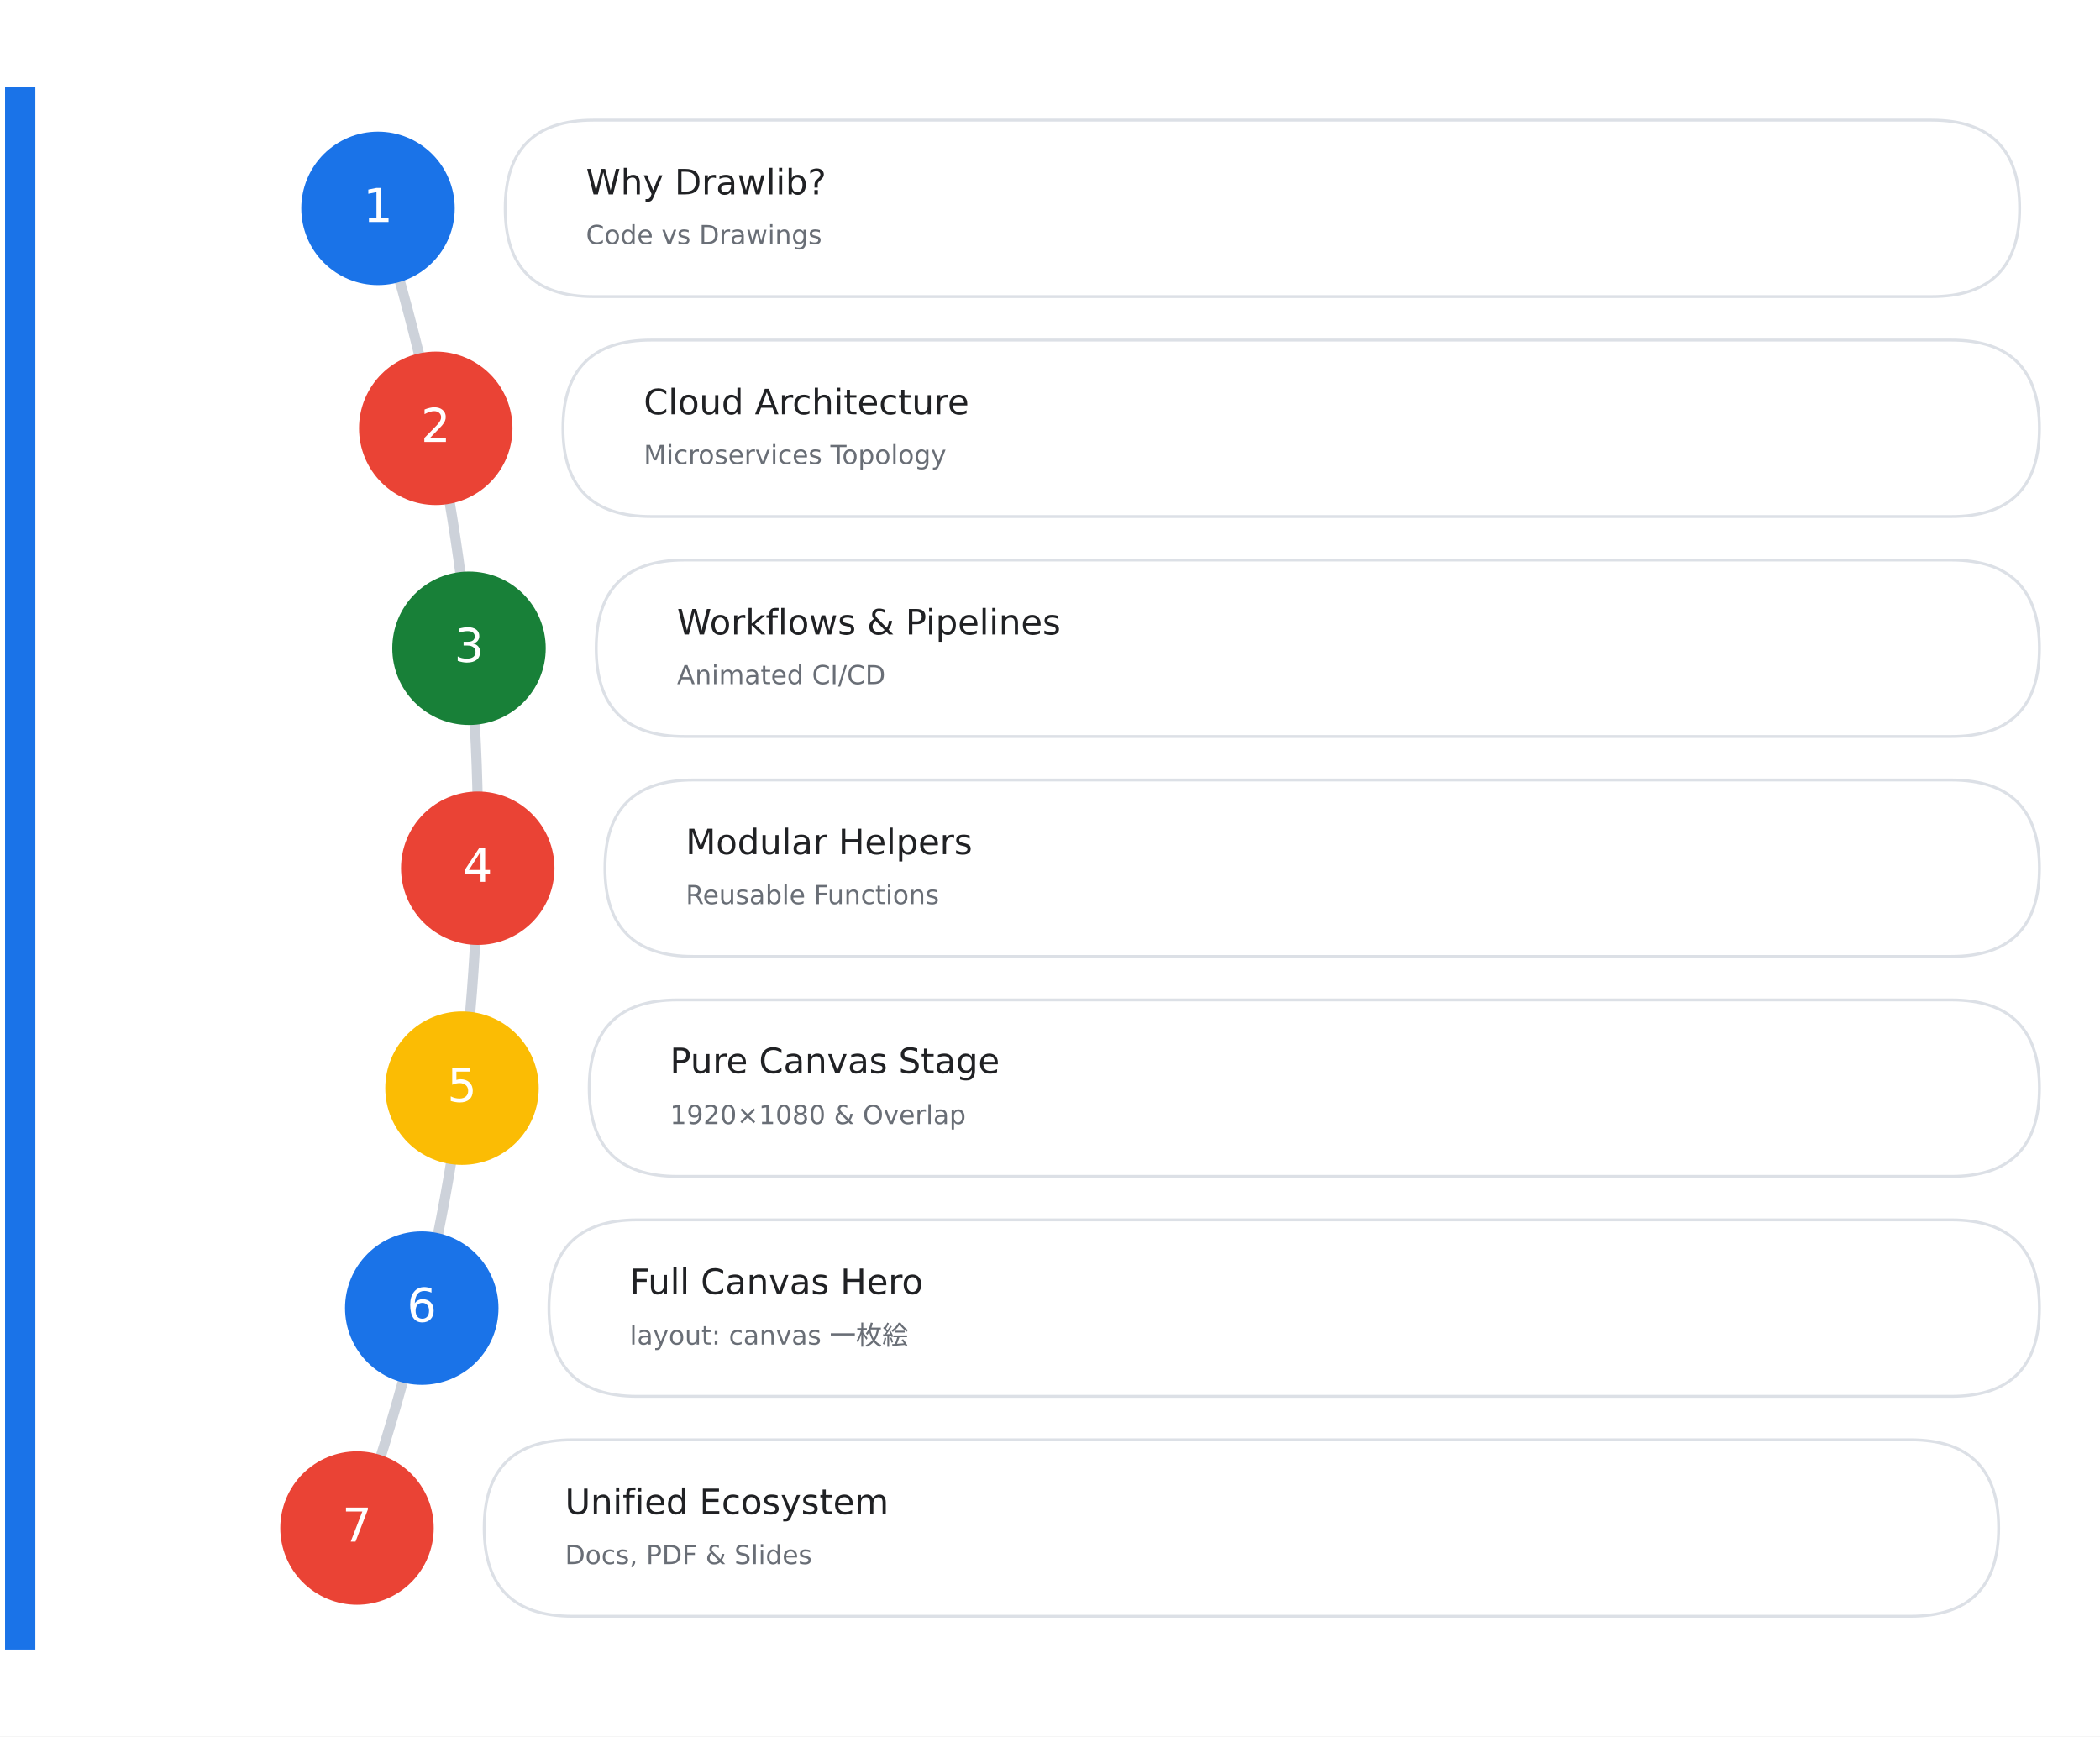
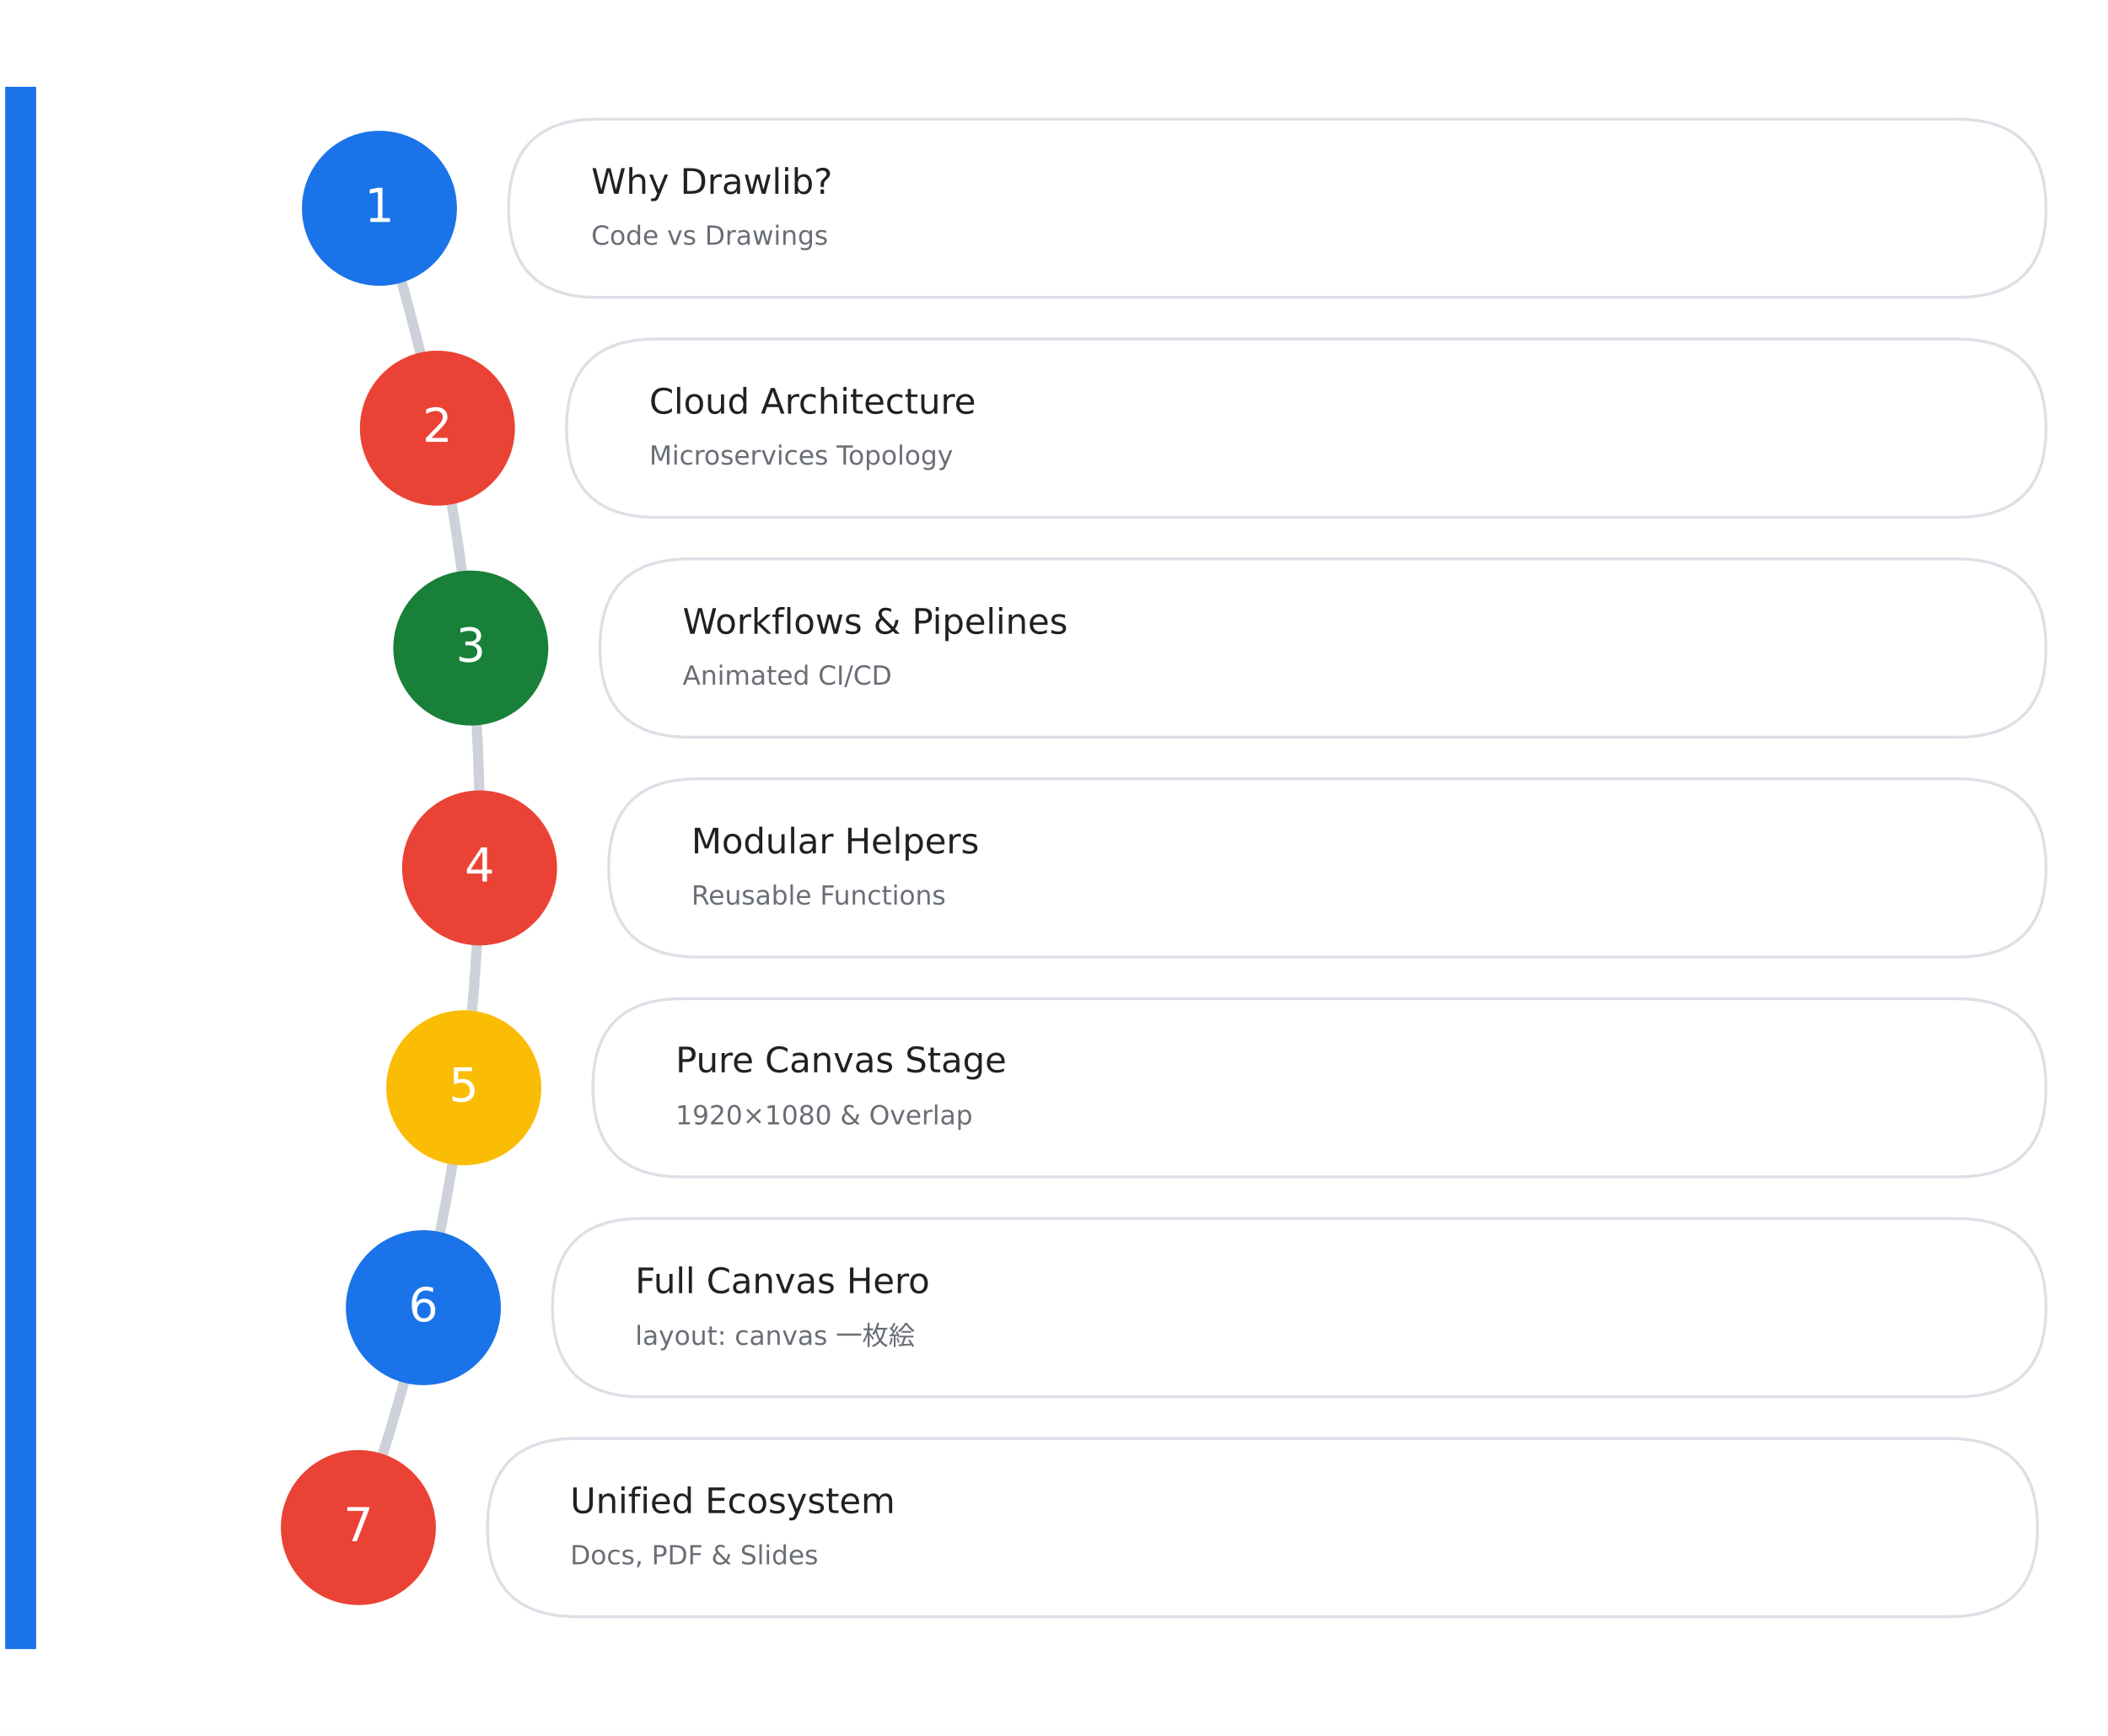
- <svg xmlns="http://www.w3.org/2000/svg" width="720pt" height="595.385pt" viewBox="0 0 720 595.385" version="1.1">
+ <svg xmlns="http://www.w3.org/2000/svg" width="720pt" height="592.941pt" viewBox="0 0 720 592.941" version="1.1">
  <defs>
    <style type="text/css">*{stroke-linejoin: round; stroke-linecap: butt}</style>
  </defs>
  <g id="figure_1">
    <g id="patch_1">
-       <path d="M 0 595.385  L 720 595.385  L 720 0  L 0 0  z " style="fill: #ffffff" />
+       <path d="M 0 592.941  L 720 592.941  L 720 0  L 0 0  z " style="fill: #ffffff" />
    </g>
    <g id="axes_1">
      <g id="patch_2">
-         <path d="M 1.731 565.615  L 1.731 29.769  L 12.115 29.769  L 12.115 565.615  z " clip-path="url(#p901c6d5ef6)" style="fill: #1a73e8" />
+         <path d="M 1.765 563.294  L 1.765 29.647  L 12.353 29.647  L 12.353 563.294  z " clip-path="url(#pd046cf8834)" style="fill: #1a73e8" />
      </g>
      <g id="patch_3">
-         <path d="M 129.6 71.446  Q 201.6 297.692 122.4 523.938  " clip-path="url(#p901c6d5ef6)" style="fill: none; stroke: #cdd2da; stroke-width: 3.5; stroke-linecap: round" />
+         <path d="M 129.6 71.153  Q 201.6 296.471 122.4 521.788  " clip-path="url(#pd046cf8834)" style="fill: none; stroke: #cdd2da; stroke-width: 3.5; stroke-linecap: round" />
      </g>
      <g id="patch_4">
-         <path d="M 129.6 97.754  C 136.577 97.754 143.269 94.982 148.202 90.049  C 153.136 85.115 155.908 78.423 155.908 71.446  C 155.908 64.469 153.136 57.777 148.202 52.844  C 143.269 47.91 136.577 45.138 129.6 45.138  C 122.623 45.138 115.931 47.91 110.998 52.844  C 106.064 57.777 103.292 64.469 103.292 71.446  C 103.292 78.423 106.064 85.115 110.998 90.049  C 115.931 94.982 122.623 97.754 129.6 97.754  z " clip-path="url(#p901c6d5ef6)" style="fill: #1a73e8" />
+         <path d="M 129.6 97.624  C 136.62 97.624 143.354 94.834 148.318 89.87  C 153.281 84.907 156.071 78.173 156.071 71.153  C 156.071 64.133 153.281 57.399 148.318 52.435  C 143.354 47.471 136.62 44.682 129.6 44.682  C 122.58 44.682 115.846 47.471 110.882 52.435  C 105.919 57.399 103.129 64.133 103.129 71.153  C 103.129 78.173 105.919 84.907 110.882 89.87  C 115.846 94.834 122.58 97.624 129.6 97.624  z " clip-path="url(#pd046cf8834)" style="fill: #1a73e8" />
      </g>
      <g id="text_1">
-         <g clip-path="url(#p901c6d5ef6)">
-           <text style="font-size: 16px; font-family: 'DejaVu Sans', 'Bitstream Vera Sans', 'Computer Modern Sans Serif', 'Lucida Grande', 'Verdana', 'Geneva', 'Lucid', 'Arial', 'Helvetica', 'Avant Garde', sans-serif; text-anchor: middle; fill: #ffffff" x="129.6" y="76.11" transform="rotate(-0 129.6 76.1099)">1</text>
+         <g clip-path="url(#pd046cf8834)">
+           <text style="font-size: 16px; font-family: 'DejaVu Sans', 'Bitstream Vera Sans', 'Computer Modern Sans Serif', 'Lucida Grande', 'Verdana', 'Geneva', 'Lucid', 'Arial', 'Helvetica', 'Avant Garde', sans-serif; text-anchor: middle; fill: #ffffff" x="129.6" y="75.817" transform="rotate(-0 129.6 75.81669)">1</text>
        </g>
      </g>
      <g id="patch_5">
-         <path d="M 173.215 71.446  L 173.215 71.446  Q 173.215 41.192 203.469 41.192  L 662.192 41.192  Q 692.446 41.192 692.446 71.446  L 692.446 71.446  Q 692.446 101.7 662.192 101.7  L 203.469 101.7  Q 173.215 101.7 173.215 71.446  z " clip-path="url(#p901c6d5ef6)" style="fill: #ffffff; stroke: #dce0e6; stroke-linejoin: miter" />
+         <path d="M 173.718 71.153  L 173.718 71.153  Q 173.718 40.712 204.159 40.712  L 668.382 40.712  Q 698.824 40.712 698.824 71.153  L 698.824 71.153  Q 698.824 101.594 668.382 101.594  L 204.159 101.594  Q 173.718 101.594 173.718 71.153  z " clip-path="url(#pd046cf8834)" style="fill: #ffffff; stroke: #dce0e6; stroke-linejoin: miter" />
      </g>
      <g id="text_2">
-         <g clip-path="url(#p901c6d5ef6)">
-           <text style="font-size: 12px; font-family: 'DejaVu Sans', 'Bitstream Vera Sans', 'Computer Modern Sans Serif', 'Lucida Grande', 'Verdana', 'Geneva', 'Lucid', 'Arial', 'Helvetica', 'Avant Garde', sans-serif; text-anchor: start; fill: #202124" x="200.908" y="66.66" transform="rotate(-0 200.9077 66.65971)">Why Drawlib?</text>
+         <g clip-path="url(#pd046cf8834)">
+           <text style="font-size: 12px; font-family: 'DejaVu Sans', 'Bitstream Vera Sans', 'Computer Modern Sans Serif', 'Lucida Grande', 'Verdana', 'Geneva', 'Lucid', 'Arial', 'Helvetica', 'Avant Garde', sans-serif; text-anchor: start; fill: #202124" x="201.953" y="66.204" transform="rotate(-0 201.9529 66.2036)">Why Drawlib?</text>
        </g>
      </g>
      <g id="text_3">
-         <g clip-path="url(#p901c6d5ef6)">
-           <text style="font-size: 9px; font-family: 'DejaVu Sans', 'Bitstream Vera Sans', 'Computer Modern Sans Serif', 'Lucida Grande', 'Verdana', 'Geneva', 'Lucid', 'Arial', 'Helvetica', 'Avant Garde', sans-serif; text-anchor: start; fill: #696e76" x="200.908" y="83.694" transform="rotate(-0 200.9077 83.69432)">Code vs Drawings</text>
+         <g clip-path="url(#pd046cf8834)">
+           <text style="font-size: 9px; font-family: 'DejaVu Sans', 'Bitstream Vera Sans', 'Computer Modern Sans Serif', 'Lucida Grande', 'Verdana', 'Geneva', 'Lucid', 'Arial', 'Helvetica', 'Avant Garde', sans-serif; text-anchor: start; fill: #696e76" x="201.953" y="83.591" transform="rotate(-0 201.9529 83.59115)">Code vs Drawings</text>
        </g>
      </g>
      <g id="patch_6">
-         <path d="M 149.4 173.169  C 156.377 173.169 163.069 170.397 168.002 165.464  C 172.936 160.53 175.708 153.838 175.708 146.862  C 175.708 139.885 172.936 133.193 168.002 128.259  C 163.069 123.326 156.377 120.554 149.4 120.554  C 142.423 120.554 135.731 123.326 130.798 128.259  C 125.864 133.193 123.092 139.885 123.092 146.862  C 123.092 153.838 125.864 160.53 130.798 165.464  C 135.731 170.397 142.423 173.169 149.4 173.169  z " clip-path="url(#p901c6d5ef6)" style="fill: #ea4335" />
+         <path d="M 149.4 172.729  C 156.42 172.729 163.154 169.94 168.118 164.976  C 173.081 160.012 175.871 153.279 175.871 146.259  C 175.871 139.239 173.081 132.505 168.118 127.541  C 163.154 122.577 156.42 119.788 149.4 119.788  C 142.38 119.788 135.646 122.577 130.682 127.541  C 125.719 132.505 122.929 139.239 122.929 146.259  C 122.929 153.279 125.719 160.012 130.682 164.976  C 135.646 169.94 142.38 172.729 149.4 172.729  z " clip-path="url(#pd046cf8834)" style="fill: #ea4335" />
      </g>
      <g id="text_4">
-         <g clip-path="url(#p901c6d5ef6)">
-           <text style="font-size: 16px; font-family: 'DejaVu Sans', 'Bitstream Vera Sans', 'Computer Modern Sans Serif', 'Lucida Grande', 'Verdana', 'Geneva', 'Lucid', 'Arial', 'Helvetica', 'Avant Garde', sans-serif; text-anchor: middle; fill: #ffffff" x="149.4" y="151.525" transform="rotate(-0 149.4 151.5253)">2</text>
+         <g clip-path="url(#pd046cf8834)">
+           <text style="font-size: 16px; font-family: 'DejaVu Sans', 'Bitstream Vera Sans', 'Computer Modern Sans Serif', 'Lucida Grande', 'Verdana', 'Geneva', 'Lucid', 'Arial', 'Helvetica', 'Avant Garde', sans-serif; text-anchor: middle; fill: #ffffff" x="149.4" y="150.923" transform="rotate(-0 149.4 150.9226)">2</text>
        </g>
      </g>
      <g id="patch_7">
-         <path d="M 193.015 146.862  L 193.015 146.862  Q 193.015 116.608 223.269 116.608  L 668.977 116.608  Q 699.231 116.608 699.231 146.862  L 699.231 146.862  Q 699.231 177.115 668.977 177.115  L 223.269 177.115  Q 193.015 177.115 193.015 146.862  z " clip-path="url(#p901c6d5ef6)" style="fill: #ffffff; stroke: #dce0e6; stroke-linejoin: miter" />
+         <path d="M 193.518 146.259  L 193.518 146.259  Q 193.518 115.818 223.959 115.818  L 668.382 115.818  Q 698.824 115.818 698.824 146.259  L 698.824 146.259  Q 698.824 176.7 668.382 176.7  L 223.959 176.7  Q 193.518 176.7 193.518 146.259  z " clip-path="url(#pd046cf8834)" style="fill: #ffffff; stroke: #dce0e6; stroke-linejoin: miter" />
      </g>
      <g id="text_5">
-         <g clip-path="url(#p901c6d5ef6)">
-           <text style="font-size: 12px; font-family: 'DejaVu Sans', 'Bitstream Vera Sans', 'Computer Modern Sans Serif', 'Lucida Grande', 'Verdana', 'Geneva', 'Lucid', 'Arial', 'Helvetica', 'Avant Garde', sans-serif; text-anchor: start; fill: #202124" x="220.708" y="142.052" transform="rotate(-0 220.7077 142.0517)">Cloud Architecture</text>
+         <g clip-path="url(#pd046cf8834)">
+           <text style="font-size: 12px; font-family: 'DejaVu Sans', 'Bitstream Vera Sans', 'Computer Modern Sans Serif', 'Lucida Grande', 'Verdana', 'Geneva', 'Lucid', 'Arial', 'Helvetica', 'Avant Garde', sans-serif; text-anchor: start; fill: #202124" x="221.753" y="141.286" transform="rotate(-0 221.7529 141.286)">Cloud Architecture</text>
        </g>
      </g>
      <g id="text_6">
-         <g clip-path="url(#p901c6d5ef6)">
-           <text style="font-size: 9px; font-family: 'DejaVu Sans', 'Bitstream Vera Sans', 'Computer Modern Sans Serif', 'Lucida Grande', 'Verdana', 'Geneva', 'Lucid', 'Arial', 'Helvetica', 'Avant Garde', sans-serif; text-anchor: start; fill: #696e76" x="220.708" y="159.11" transform="rotate(-0 220.7077 159.1097)">Microservices Topology</text>
+         <g clip-path="url(#pd046cf8834)">
+           <text style="font-size: 9px; font-family: 'DejaVu Sans', 'Bitstream Vera Sans', 'Computer Modern Sans Serif', 'Lucida Grande', 'Verdana', 'Geneva', 'Lucid', 'Arial', 'Helvetica', 'Avant Garde', sans-serif; text-anchor: start; fill: #696e76" x="221.753" y="158.697" transform="rotate(-0 221.7529 158.697)">Microservices Topology</text>
        </g>
      </g>
      <g id="patch_8">
-         <path d="M 160.8 248.585  C 167.777 248.585 174.469 245.813 179.402 240.879  C 184.336 235.946 187.108 229.254 187.108 222.277  C 187.108 215.3 184.336 208.608 179.402 203.675  C 174.469 198.741 167.777 195.969 160.8 195.969  C 153.823 195.969 147.131 198.741 142.198 203.675  C 137.264 208.608 134.492 215.3 134.492 222.277  C 134.492 229.254 137.264 235.946 142.198 240.879  C 147.131 245.813 153.823 248.585 160.8 248.585  z " clip-path="url(#p901c6d5ef6)" style="fill: #188038" />
+         <path d="M 160.8 247.835  C 167.82 247.835 174.554 245.046 179.518 240.082  C 184.481 235.118 187.271 228.385 187.271 221.365  C 187.271 214.345 184.481 207.611 179.518 202.647  C 174.554 197.683 167.82 194.894 160.8 194.894  C 153.78 194.894 147.046 197.683 142.082 202.647  C 137.119 207.611 134.329 214.345 134.329 221.365  C 134.329 228.385 137.119 235.118 142.082 240.082  C 147.046 245.046 153.78 247.835 160.8 247.835  z " clip-path="url(#pd046cf8834)" style="fill: #188038" />
      </g>
      <g id="text_7">
-         <g clip-path="url(#p901c6d5ef6)">
-           <text style="font-size: 16px; font-family: 'DejaVu Sans', 'Bitstream Vera Sans', 'Computer Modern Sans Serif', 'Lucida Grande', 'Verdana', 'Geneva', 'Lucid', 'Arial', 'Helvetica', 'Avant Garde', sans-serif; text-anchor: middle; fill: #ffffff" x="160.8" y="226.941" transform="rotate(-0 160.8 226.9407)">3</text>
+         <g clip-path="url(#pd046cf8834)">
+           <text style="font-size: 16px; font-family: 'DejaVu Sans', 'Bitstream Vera Sans', 'Computer Modern Sans Serif', 'Lucida Grande', 'Verdana', 'Geneva', 'Lucid', 'Arial', 'Helvetica', 'Avant Garde', sans-serif; text-anchor: middle; fill: #ffffff" x="160.8" y="226.028" transform="rotate(-0 160.8 226.0285)">3</text>
        </g>
      </g>
      <g id="patch_9">
-         <path d="M 204.415 222.277  L 204.415 222.277  Q 204.415 192.023 234.669 192.023  L 668.977 192.023  Q 699.231 192.023 699.231 222.277  L 699.231 222.277  Q 699.231 252.531 668.977 252.531  L 234.669 252.531  Q 204.415 252.531 204.415 222.277  z " clip-path="url(#p901c6d5ef6)" style="fill: #ffffff; stroke: #dce0e6; stroke-linejoin: miter" />
+         <path d="M 204.918 221.365  L 204.918 221.365  Q 204.918 190.924 235.359 190.924  L 668.382 190.924  Q 698.824 190.924 698.824 221.365  L 698.824 221.365  Q 698.824 251.806 668.382 251.806  L 235.359 251.806  Q 204.918 251.806 204.918 221.365  z " clip-path="url(#pd046cf8834)" style="fill: #ffffff; stroke: #dce0e6; stroke-linejoin: miter" />
      </g>
      <g id="text_8">
-         <g clip-path="url(#p901c6d5ef6)">
-           <text style="font-size: 12px; font-family: 'DejaVu Sans', 'Bitstream Vera Sans', 'Computer Modern Sans Serif', 'Lucida Grande', 'Verdana', 'Geneva', 'Lucid', 'Arial', 'Helvetica', 'Avant Garde', sans-serif; text-anchor: start; fill: #202124" x="232.108" y="217.551" transform="rotate(-0 232.1077 217.5514)">Workflows &amp; Pipelines</text>
+         <g clip-path="url(#pd046cf8834)">
+           <text style="font-size: 12px; font-family: 'DejaVu Sans', 'Bitstream Vera Sans', 'Computer Modern Sans Serif', 'Lucida Grande', 'Verdana', 'Geneva', 'Lucid', 'Arial', 'Helvetica', 'Avant Garde', sans-serif; text-anchor: start; fill: #202124" x="233.153" y="216.476" transform="rotate(-0 233.1529 216.4763)">Workflows &amp; Pipelines</text>
        </g>
      </g>
      <g id="text_9">
-         <g clip-path="url(#p901c6d5ef6)">
-           <text style="font-size: 9px; font-family: 'DejaVu Sans', 'Bitstream Vera Sans', 'Computer Modern Sans Serif', 'Lucida Grande', 'Verdana', 'Geneva', 'Lucid', 'Arial', 'Helvetica', 'Avant Garde', sans-serif; text-anchor: start; fill: #696e76" x="232.108" y="234.593" transform="rotate(-0 232.1077 234.5926)">Animated CI/CD</text>
+         <g clip-path="url(#pd046cf8834)">
+           <text style="font-size: 9px; font-family: 'DejaVu Sans', 'Bitstream Vera Sans', 'Computer Modern Sans Serif', 'Lucida Grande', 'Verdana', 'Geneva', 'Lucid', 'Arial', 'Helvetica', 'Avant Garde', sans-serif; text-anchor: start; fill: #696e76" x="233.153" y="233.87" transform="rotate(-0 233.1529 233.8704)">Animated CI/CD</text>
        </g>
      </g>
      <g id="patch_10">
-         <path d="M 163.8 324  C 170.777 324 177.469 321.228 182.402 316.295  C 187.336 311.361 190.108 304.669 190.108 297.692  C 190.108 290.715 187.336 284.023 182.402 279.09  C 177.469 274.157 170.777 271.385 163.8 271.385  C 156.823 271.385 150.131 274.157 145.198 279.09  C 140.264 284.023 137.492 290.715 137.492 297.692  C 137.492 304.669 140.264 311.361 145.198 316.295  C 150.131 321.228 156.823 324 163.8 324  z " clip-path="url(#p901c6d5ef6)" style="fill: #ea4335" />
+         <path d="M 163.8 322.941  C 170.82 322.941 177.554 320.152 182.518 315.188  C 187.481 310.224 190.271 303.491 190.271 296.471  C 190.271 289.451 187.481 282.717 182.518 277.753  C 177.554 272.789 170.82 270 163.8 270  C 156.78 270 150.046 272.789 145.082 277.753  C 140.119 282.717 137.329 289.451 137.329 296.471  C 137.329 303.491 140.119 310.224 145.082 315.188  C 150.046 320.152 156.78 322.941 163.8 322.941  z " clip-path="url(#pd046cf8834)" style="fill: #ea4335" />
      </g>
      <g id="text_10">
-         <g clip-path="url(#p901c6d5ef6)">
-           <text style="font-size: 16px; font-family: 'DejaVu Sans', 'Bitstream Vera Sans', 'Computer Modern Sans Serif', 'Lucida Grande', 'Verdana', 'Geneva', 'Lucid', 'Arial', 'Helvetica', 'Avant Garde', sans-serif; text-anchor: middle; fill: #ffffff" x="163.8" y="302.356" transform="rotate(-0 163.8 302.3561)">4</text>
+         <g clip-path="url(#pd046cf8834)">
+           <text style="font-size: 16px; font-family: 'DejaVu Sans', 'Bitstream Vera Sans', 'Computer Modern Sans Serif', 'Lucida Grande', 'Verdana', 'Geneva', 'Lucid', 'Arial', 'Helvetica', 'Avant Garde', sans-serif; text-anchor: middle; fill: #ffffff" x="163.8" y="301.134" transform="rotate(-0 163.8 301.1343)">4</text>
        </g>
      </g>
      <g id="patch_11">
-         <path d="M 207.415 297.692  L 207.415 297.692  Q 207.415 267.438 237.669 267.438  L 668.977 267.438  Q 699.231 267.438 699.231 297.692  L 699.231 297.692  Q 699.231 327.946 668.977 327.946  L 237.669 327.946  Q 207.415 327.946 207.415 297.692  z " clip-path="url(#p901c6d5ef6)" style="fill: #ffffff; stroke: #dce0e6; stroke-linejoin: miter" />
+         <path d="M 207.918 296.471  L 207.918 296.471  Q 207.918 266.029 238.359 266.029  L 668.382 266.029  Q 698.824 266.029 698.824 296.471  L 698.824 296.471  Q 698.824 326.912 668.382 326.912  L 238.359 326.912  Q 207.918 326.912 207.918 296.471  z " clip-path="url(#pd046cf8834)" style="fill: #ffffff; stroke: #dce0e6; stroke-linejoin: miter" />
      </g>
      <g id="text_11">
-         <g clip-path="url(#p901c6d5ef6)">
-           <text style="font-size: 12px; font-family: 'DejaVu Sans', 'Bitstream Vera Sans', 'Computer Modern Sans Serif', 'Lucida Grande', 'Verdana', 'Geneva', 'Lucid', 'Arial', 'Helvetica', 'Avant Garde', sans-serif; text-anchor: start; fill: #202124" x="235.108" y="292.882" transform="rotate(-0 235.1077 292.8824)">Modular Helpers</text>
+         <g clip-path="url(#pd046cf8834)">
+           <text style="font-size: 12px; font-family: 'DejaVu Sans', 'Bitstream Vera Sans', 'Computer Modern Sans Serif', 'Lucida Grande', 'Verdana', 'Geneva', 'Lucid', 'Arial', 'Helvetica', 'Avant Garde', sans-serif; text-anchor: start; fill: #202124" x="236.153" y="291.498" transform="rotate(-0 236.1529 291.4978)">Modular Helpers</text>
        </g>
      </g>
      <g id="text_12">
-         <g clip-path="url(#p901c6d5ef6)">
-           <text style="font-size: 9px; font-family: 'DejaVu Sans', 'Bitstream Vera Sans', 'Computer Modern Sans Serif', 'Lucida Grande', 'Verdana', 'Geneva', 'Lucid', 'Arial', 'Helvetica', 'Avant Garde', sans-serif; text-anchor: start; fill: #696e76" x="235.108" y="310.008" transform="rotate(-0 235.1077 310.008)">Reusable Functions</text>
+         <g clip-path="url(#pd046cf8834)">
+           <text style="font-size: 9px; font-family: 'DejaVu Sans', 'Bitstream Vera Sans', 'Computer Modern Sans Serif', 'Lucida Grande', 'Verdana', 'Geneva', 'Lucid', 'Arial', 'Helvetica', 'Avant Garde', sans-serif; text-anchor: start; fill: #696e76" x="236.153" y="308.976" transform="rotate(-0 236.1529 308.9763)">Reusable Functions</text>
        </g>
      </g>
      <g id="patch_12">
-         <path d="M 158.4 399.415  C 165.377 399.415 172.069 396.643 177.002 391.71  C 181.936 386.777 184.708 380.085 184.708 373.108  C 184.708 366.131 181.936 359.439 177.002 354.505  C 172.069 349.572 165.377 346.8 158.4 346.8  C 151.423 346.8 144.731 349.572 139.798 354.505  C 134.864 359.439 132.092 366.131 132.092 373.108  C 132.092 380.085 134.864 386.777 139.798 391.71  C 144.731 396.643 151.423 399.415 158.4 399.415  z " clip-path="url(#p901c6d5ef6)" style="fill: #fbbc04" />
+         <path d="M 158.4 398.047  C 165.42 398.047 172.154 395.258 177.118 390.294  C 182.081 385.33 184.871 378.597 184.871 371.576  C 184.871 364.556 182.081 357.823 177.118 352.859  C 172.154 347.895 165.42 345.106 158.4 345.106  C 151.38 345.106 144.646 347.895 139.682 352.859  C 134.719 357.823 131.929 364.556 131.929 371.576  C 131.929 378.597 134.719 385.33 139.682 390.294  C 144.646 395.258 151.38 398.047 158.4 398.047  z " clip-path="url(#pd046cf8834)" style="fill: #fbbc04" />
      </g>
      <g id="text_13">
-         <g clip-path="url(#p901c6d5ef6)">
-           <text style="font-size: 16px; font-family: 'DejaVu Sans', 'Bitstream Vera Sans', 'Computer Modern Sans Serif', 'Lucida Grande', 'Verdana', 'Geneva', 'Lucid', 'Arial', 'Helvetica', 'Avant Garde', sans-serif; text-anchor: middle; fill: #ffffff" x="158.4" y="377.771" transform="rotate(-0 158.4 377.7714)">5</text>
+         <g clip-path="url(#pd046cf8834)">
+           <text style="font-size: 16px; font-family: 'DejaVu Sans', 'Bitstream Vera Sans', 'Computer Modern Sans Serif', 'Lucida Grande', 'Verdana', 'Geneva', 'Lucid', 'Arial', 'Helvetica', 'Avant Garde', sans-serif; text-anchor: middle; fill: #ffffff" x="158.4" y="376.24" transform="rotate(-0 158.4 376.2402)">5</text>
        </g>
      </g>
      <g id="patch_13">
-         <path d="M 202.015 373.108  L 202.015 373.108  Q 202.015 342.854 232.269 342.854  L 668.977 342.854  Q 699.231 342.854 699.231 373.108  L 699.231 373.108  Q 699.231 403.362 668.977 403.362  L 232.269 403.362  Q 202.015 403.362 202.015 373.108  z " clip-path="url(#p901c6d5ef6)" style="fill: #ffffff; stroke: #dce0e6; stroke-linejoin: miter" />
+         <path d="M 202.518 371.576  L 202.518 371.576  Q 202.518 341.135 232.959 341.135  L 668.382 341.135  Q 698.824 341.135 698.824 371.576  L 698.824 371.576  Q 698.824 402.018 668.382 402.018  L 232.959 402.018  Q 202.518 402.018 202.518 371.576  z " clip-path="url(#pd046cf8834)" style="fill: #ffffff; stroke: #dce0e6; stroke-linejoin: miter" />
      </g>
      <g id="text_14">
-         <g clip-path="url(#p901c6d5ef6)">
-           <text style="font-size: 12px; font-family: 'DejaVu Sans', 'Bitstream Vera Sans', 'Computer Modern Sans Serif', 'Lucida Grande', 'Verdana', 'Geneva', 'Lucid', 'Arial', 'Helvetica', 'Avant Garde', sans-serif; text-anchor: start; fill: #202124" x="229.708" y="367.962" transform="rotate(-0 229.7077 367.9622)">Pure Canvas Stage</text>
+         <g clip-path="url(#pd046cf8834)">
+           <text style="font-size: 12px; font-family: 'DejaVu Sans', 'Bitstream Vera Sans', 'Computer Modern Sans Serif', 'Lucida Grande', 'Verdana', 'Geneva', 'Lucid', 'Arial', 'Helvetica', 'Avant Garde', sans-serif; text-anchor: start; fill: #202124" x="230.753" y="366.268" transform="rotate(-0 230.7529 366.2681)">Pure Canvas Stage</text>
        </g>
      </g>
      <g id="text_15">
-         <g clip-path="url(#p901c6d5ef6)">
-           <text style="font-size: 9px; font-family: 'DejaVu Sans', 'Bitstream Vera Sans', 'Computer Modern Sans Serif', 'Lucida Grande', 'Verdana', 'Geneva', 'Lucid', 'Arial', 'Helvetica', 'Avant Garde', sans-serif; text-anchor: start; fill: #696e76" x="229.708" y="385.423" transform="rotate(-0 229.7077 385.4234)">1920×1080 &amp; Overlap</text>
+         <g clip-path="url(#pd046cf8834)">
+           <text style="font-size: 9px; font-family: 'DejaVu Sans', 'Bitstream Vera Sans', 'Computer Modern Sans Serif', 'Lucida Grande', 'Verdana', 'Geneva', 'Lucid', 'Arial', 'Helvetica', 'Avant Garde', sans-serif; text-anchor: start; fill: #696e76" x="230.753" y="384.082" transform="rotate(-0 230.7529 384.0822)">1920×1080 &amp; Overlap</text>
        </g>
      </g>
      <g id="patch_14">
-         <path d="M 144.6 474.831  C 151.577 474.831 158.269 472.059 163.202 467.125  C 168.136 462.192 170.908 455.5 170.908 448.523  C 170.908 441.546 168.136 434.854 163.202 429.921  C 158.269 424.987 151.577 422.215 144.6 422.215  C 137.623 422.215 130.931 424.987 125.998 429.921  C 121.064 434.854 118.292 441.546 118.292 448.523  C 118.292 455.5 121.064 462.192 125.998 467.125  C 130.931 472.059 137.623 474.831 144.6 474.831  z " clip-path="url(#p901c6d5ef6)" style="fill: #1a73e8" />
+         <path d="M 144.6 473.153  C 151.62 473.153 158.354 470.364 163.318 465.4  C 168.281 460.436 171.071 453.702 171.071 446.682  C 171.071 439.662 168.281 432.929 163.318 427.965  C 158.354 423.001 151.62 420.212 144.6 420.212  C 137.58 420.212 130.846 423.001 125.882 427.965  C 120.919 432.929 118.129 439.662 118.129 446.682  C 118.129 453.702 120.919 460.436 125.882 465.4  C 130.846 470.364 137.58 473.153 144.6 473.153  z " clip-path="url(#pd046cf8834)" style="fill: #1a73e8" />
      </g>
      <g id="text_16">
-         <g clip-path="url(#p901c6d5ef6)">
-           <text style="font-size: 16px; font-family: 'DejaVu Sans', 'Bitstream Vera Sans', 'Computer Modern Sans Serif', 'Lucida Grande', 'Verdana', 'Geneva', 'Lucid', 'Arial', 'Helvetica', 'Avant Garde', sans-serif; text-anchor: middle; fill: #ffffff" x="144.6" y="453.187" transform="rotate(-0 144.6 453.1868)">6</text>
+         <g clip-path="url(#pd046cf8834)">
+           <text style="font-size: 16px; font-family: 'DejaVu Sans', 'Bitstream Vera Sans', 'Computer Modern Sans Serif', 'Lucida Grande', 'Verdana', 'Geneva', 'Lucid', 'Arial', 'Helvetica', 'Avant Garde', sans-serif; text-anchor: middle; fill: #ffffff" x="144.6" y="451.346" transform="rotate(-0 144.6 451.3461)">6</text>
        </g>
      </g>
      <g id="patch_15">
-         <path d="M 188.215 448.523  L 188.215 448.523  Q 188.215 418.269 218.469 418.269  L 668.977 418.269  Q 699.231 418.269 699.231 448.523  L 699.231 448.523  Q 699.231 478.777 668.977 478.777  L 218.469 478.777  Q 188.215 478.777 188.215 448.523  z " clip-path="url(#p901c6d5ef6)" style="fill: #ffffff; stroke: #dce0e6; stroke-linejoin: miter" />
+         <path d="M 188.718 446.682  L 188.718 446.682  Q 188.718 416.241 219.159 416.241  L 668.382 416.241  Q 698.824 416.241 698.824 446.682  L 698.824 446.682  Q 698.824 477.124 668.382 477.124  L 219.159 477.124  Q 188.718 477.124 188.718 446.682  z " clip-path="url(#pd046cf8834)" style="fill: #ffffff; stroke: #dce0e6; stroke-linejoin: miter" />
      </g>
      <g id="text_17">
-         <g clip-path="url(#p901c6d5ef6)">
-           <text style="font-size: 12px; font-family: 'DejaVu Sans', 'Bitstream Vera Sans', 'Computer Modern Sans Serif', 'Lucida Grande', 'Verdana', 'Geneva', 'Lucid', 'Arial', 'Helvetica', 'Avant Garde', sans-serif; text-anchor: start; fill: #202124" x="215.908" y="443.713" transform="rotate(-0 215.9077 443.7132)">Full Canvas Hero</text>
+         <g clip-path="url(#pd046cf8834)">
+           <text style="font-size: 12px; font-family: 'DejaVu Sans', 'Bitstream Vera Sans', 'Computer Modern Sans Serif', 'Lucida Grande', 'Verdana', 'Geneva', 'Lucid', 'Arial', 'Helvetica', 'Avant Garde', sans-serif; text-anchor: start; fill: #202124" x="216.953" y="441.71" transform="rotate(-0 216.9529 441.7096)">Full Canvas Hero</text>
        </g>
      </g>
      <g id="text_18">
-         <g clip-path="url(#p901c6d5ef6)">
-           <text style="font-size: 9px; font-family: 'DejaVu Sans', 'Bitstream Vera Sans', 'Computer Modern Sans Serif', 'Lucida Grande', 'Verdana', 'Geneva', 'Lucid', 'Arial', 'Helvetica', 'Avant Garde', sans-serif; text-anchor: start; fill: #696e76" x="215.908" y="461.036" transform="rotate(-0 215.9077 461.0363)">layout: canvas 一枚絵</text>
+         <g clip-path="url(#pd046cf8834)">
+           <text style="font-size: 9px; font-family: 'DejaVu Sans', 'Bitstream Vera Sans', 'Computer Modern Sans Serif', 'Lucida Grande', 'Verdana', 'Geneva', 'Lucid', 'Arial', 'Helvetica', 'Avant Garde', sans-serif; text-anchor: start; fill: #696e76" x="216.953" y="459.386" transform="rotate(-0 216.9529 459.3856)">layout: canvas 一枚絵</text>
        </g>
      </g>
      <g id="patch_16">
-         <path d="M 122.4 550.246  C 129.377 550.246 136.069 547.474 141.002 542.541  C 145.936 537.607 148.708 530.915 148.708 523.938  C 148.708 516.962 145.936 510.27 141.002 505.336  C 136.069 500.403 129.377 497.631 122.4 497.631  C 115.423 497.631 108.731 500.403 103.798 505.336  C 98.864 510.27 96.092 516.962 96.092 523.938  C 96.092 530.915 98.864 537.607 103.798 542.541  C 108.731 547.474 115.423 550.246 122.4 550.246  z " clip-path="url(#p901c6d5ef6)" style="fill: #ea4335" />
+         <path d="M 122.4 548.259  C 129.42 548.259 136.154 545.47 141.118 540.506  C 146.081 535.542 148.871 528.808 148.871 521.788  C 148.871 514.768 146.081 508.035 141.118 503.071  C 136.154 498.107 129.42 495.318 122.4 495.318  C 115.38 495.318 108.646 498.107 103.682 503.071  C 98.719 508.035 95.929 514.768 95.929 521.788  C 95.929 528.808 98.719 535.542 103.682 540.506  C 108.646 545.47 115.38 548.259 122.4 548.259  z " clip-path="url(#pd046cf8834)" style="fill: #ea4335" />
      </g>
      <g id="text_19">
-         <g clip-path="url(#p901c6d5ef6)">
-           <text style="font-size: 16px; font-family: 'DejaVu Sans', 'Bitstream Vera Sans', 'Computer Modern Sans Serif', 'Lucida Grande', 'Verdana', 'Geneva', 'Lucid', 'Arial', 'Helvetica', 'Avant Garde', sans-serif; text-anchor: middle; fill: #ffffff" x="122.4" y="528.602" transform="rotate(-0 122.4 528.6022)">7</text>
+         <g clip-path="url(#pd046cf8834)">
+           <text style="font-size: 16px; font-family: 'DejaVu Sans', 'Bitstream Vera Sans', 'Computer Modern Sans Serif', 'Lucida Grande', 'Verdana', 'Geneva', 'Lucid', 'Arial', 'Helvetica', 'Avant Garde', sans-serif; text-anchor: middle; fill: #ffffff" x="122.4" y="526.452" transform="rotate(-0 122.4 526.452)">7</text>
        </g>
      </g>
      <g id="patch_17">
-         <path d="M 166.015 523.938  L 166.015 523.938  Q 166.015 493.685 196.269 493.685  L 654.992 493.685  Q 685.246 493.685 685.246 523.938  L 685.246 523.938  Q 685.246 554.192 654.992 554.192  L 196.269 554.192  Q 166.015 554.192 166.015 523.938  z " clip-path="url(#p901c6d5ef6)" style="fill: #ffffff; stroke: #dce0e6; stroke-linejoin: miter" />
+         <path d="M 166.518 521.788  L 166.518 521.788  Q 166.518 491.347 196.959 491.347  L 665.488 491.347  Q 695.929 491.347 695.929 521.788  L 695.929 521.788  Q 695.929 552.229 665.488 552.229  L 196.959 552.229  Q 166.518 552.229 166.518 521.788  z " clip-path="url(#pd046cf8834)" style="fill: #ffffff; stroke: #dce0e6; stroke-linejoin: miter" />
      </g>
      <g id="text_20">
-         <g clip-path="url(#p901c6d5ef6)">
-           <text style="font-size: 12px; font-family: 'DejaVu Sans', 'Bitstream Vera Sans', 'Computer Modern Sans Serif', 'Lucida Grande', 'Verdana', 'Geneva', 'Lucid', 'Arial', 'Helvetica', 'Avant Garde', sans-serif; text-anchor: start; fill: #202124" x="193.708" y="519.159" transform="rotate(-0 193.7077 519.1586)">Unified Ecosystem</text>
+         <g clip-path="url(#pd046cf8834)">
+           <text style="font-size: 12px; font-family: 'DejaVu Sans', 'Bitstream Vera Sans', 'Computer Modern Sans Serif', 'Lucida Grande', 'Verdana', 'Geneva', 'Lucid', 'Arial', 'Helvetica', 'Avant Garde', sans-serif; text-anchor: start; fill: #202124" x="194.753" y="516.845" transform="rotate(-0 194.7529 516.8455)">Unified Ecosystem</text>
        </g>
      </g>
      <g id="text_21">
-         <g clip-path="url(#p901c6d5ef6)">
-           <text style="font-size: 9px; font-family: 'DejaVu Sans', 'Bitstream Vera Sans', 'Computer Modern Sans Serif', 'Lucida Grande', 'Verdana', 'Geneva', 'Lucid', 'Arial', 'Helvetica', 'Avant Garde', sans-serif; text-anchor: start; fill: #696e76" x="193.708" y="536.308" transform="rotate(-0 193.7077 536.3083)">Docs, PDF &amp; Slides</text>
+         <g clip-path="url(#pd046cf8834)">
+           <text style="font-size: 9px; font-family: 'DejaVu Sans', 'Bitstream Vera Sans', 'Computer Modern Sans Serif', 'Lucida Grande', 'Verdana', 'Geneva', 'Lucid', 'Arial', 'Helvetica', 'Avant Garde', sans-serif; text-anchor: start; fill: #696e76" x="194.753" y="534.348" transform="rotate(-0 194.7529 534.3481)">Docs, PDF &amp; Slides</text>
        </g>
      </g>
    </g>
  </g>
  <defs>
-     <clipPath id="p901c6d5ef6">
-       <rect x="0" y="0" width="720" height="595.385" />
+     <clipPath id="pd046cf8834">
+       <rect x="0" y="0" width="720" height="592.941" />
    </clipPath>
  </defs>
</svg>
